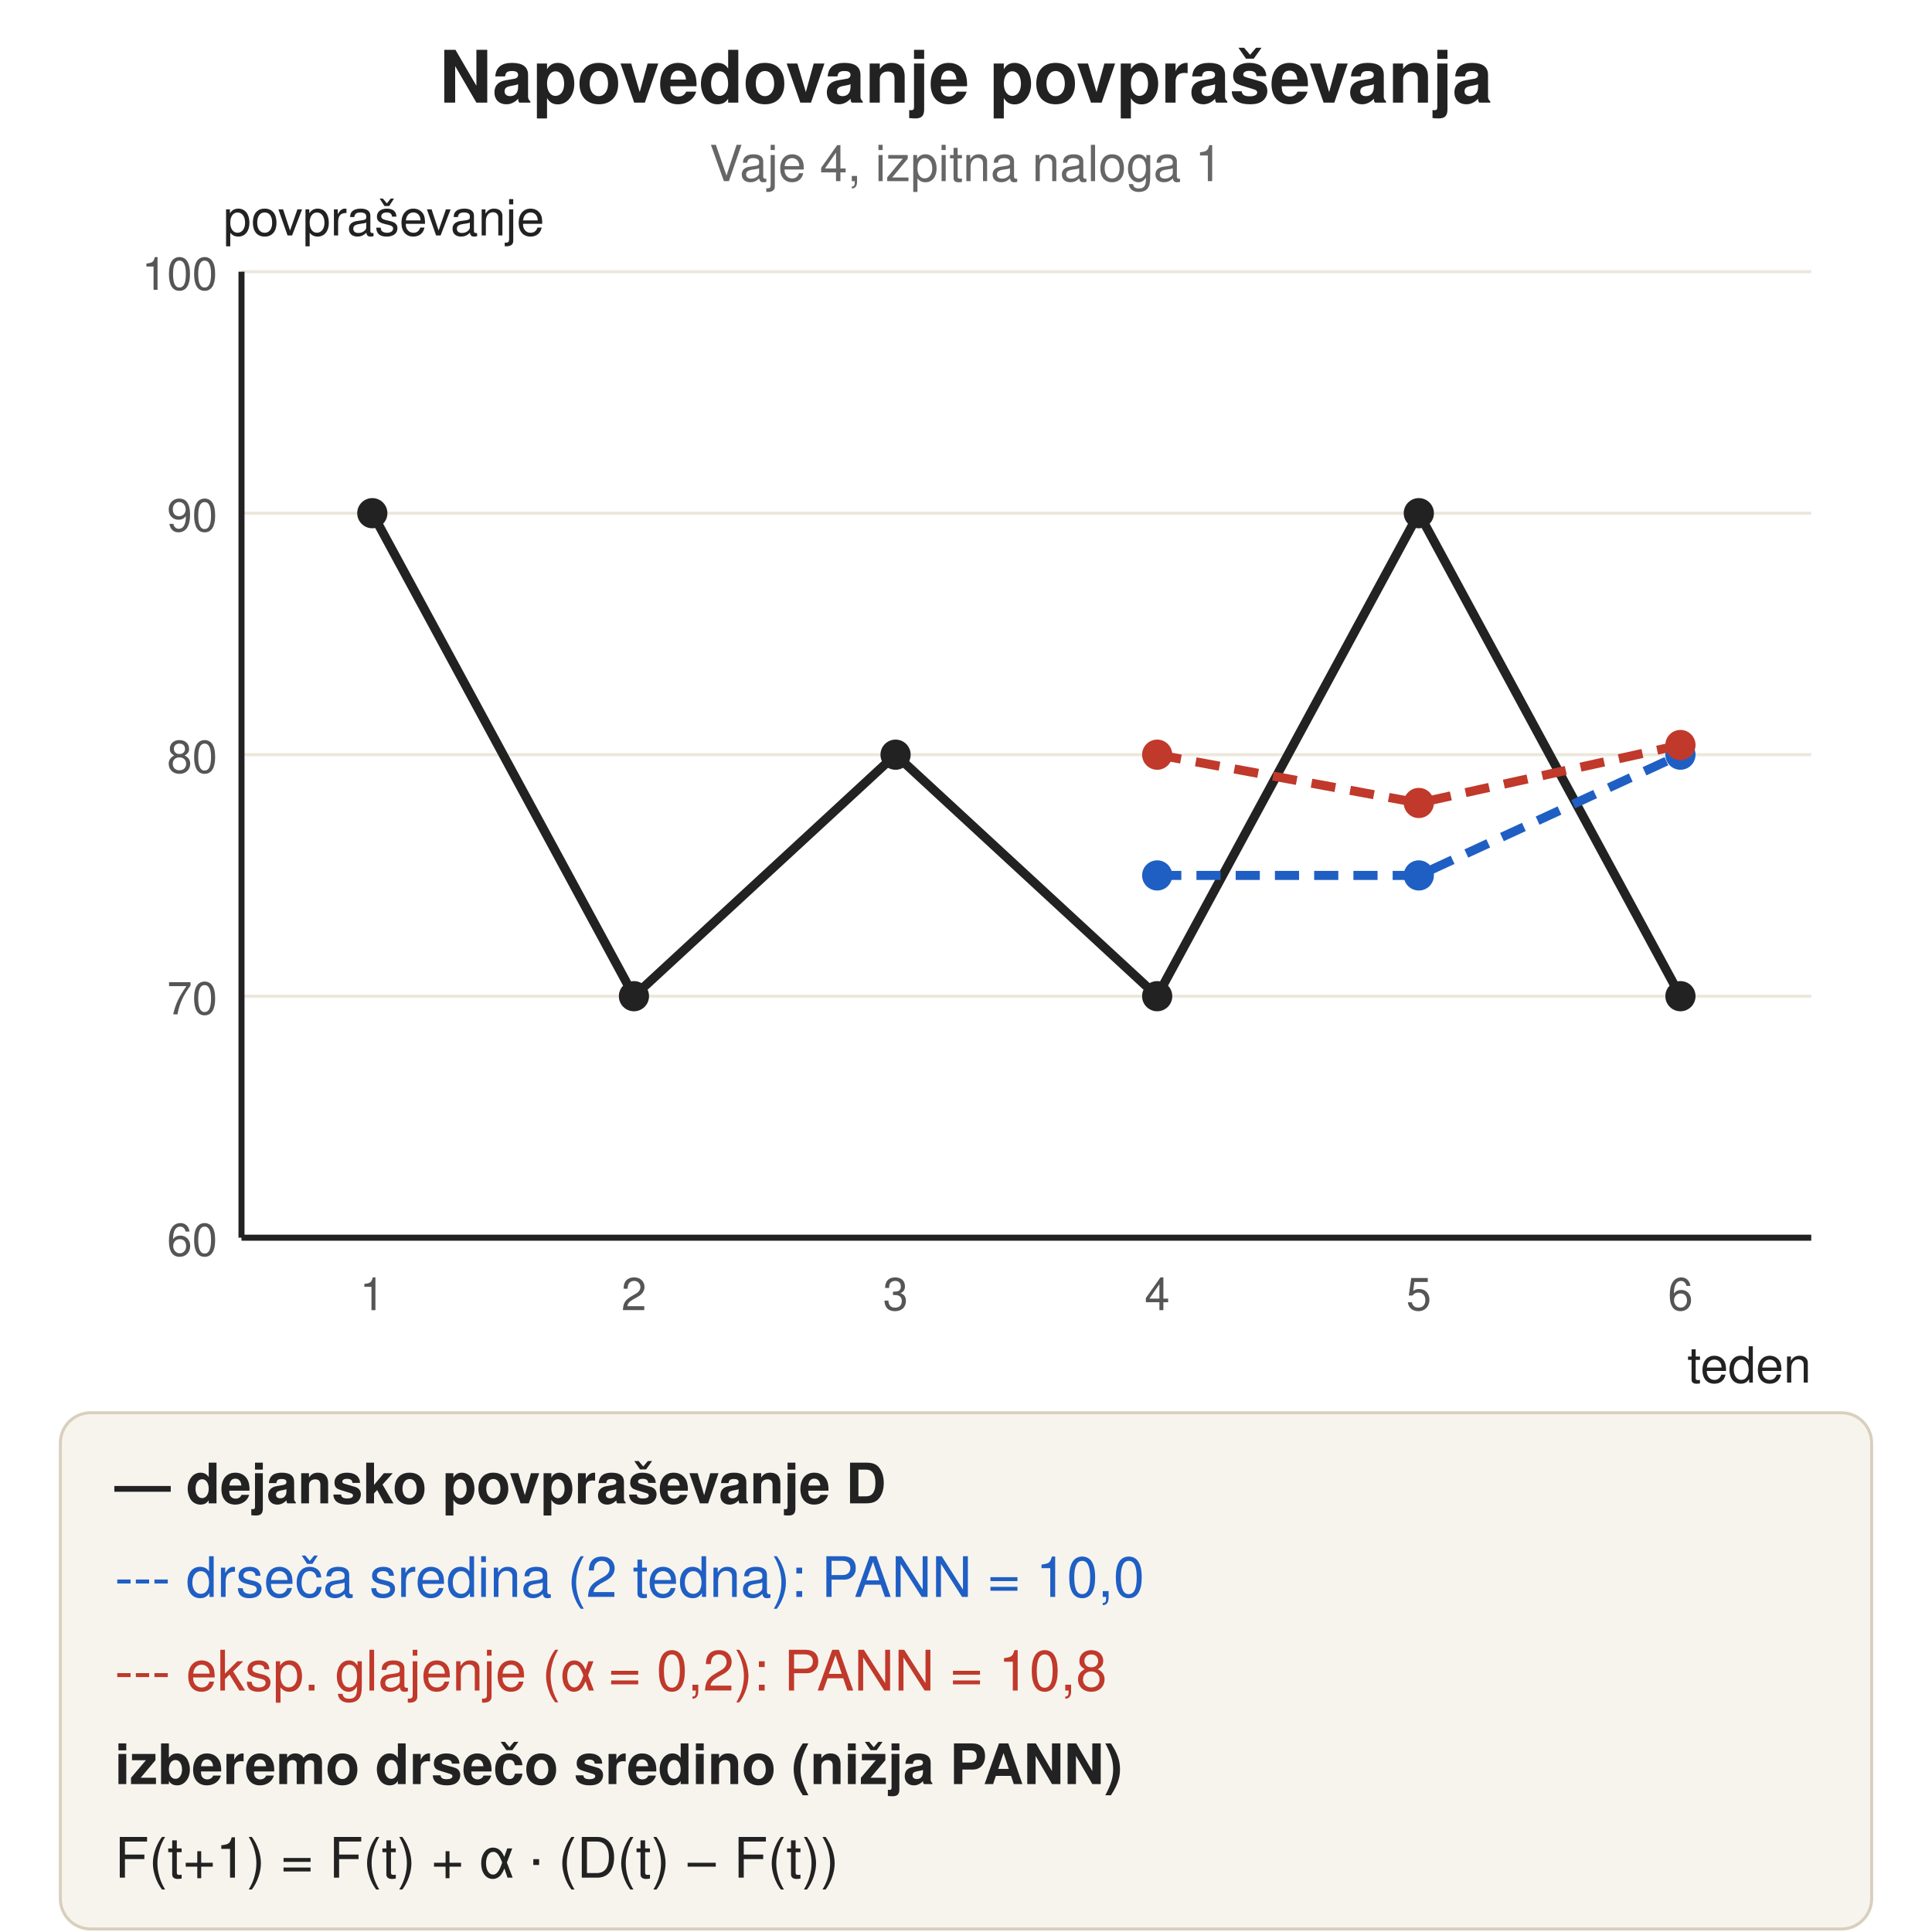
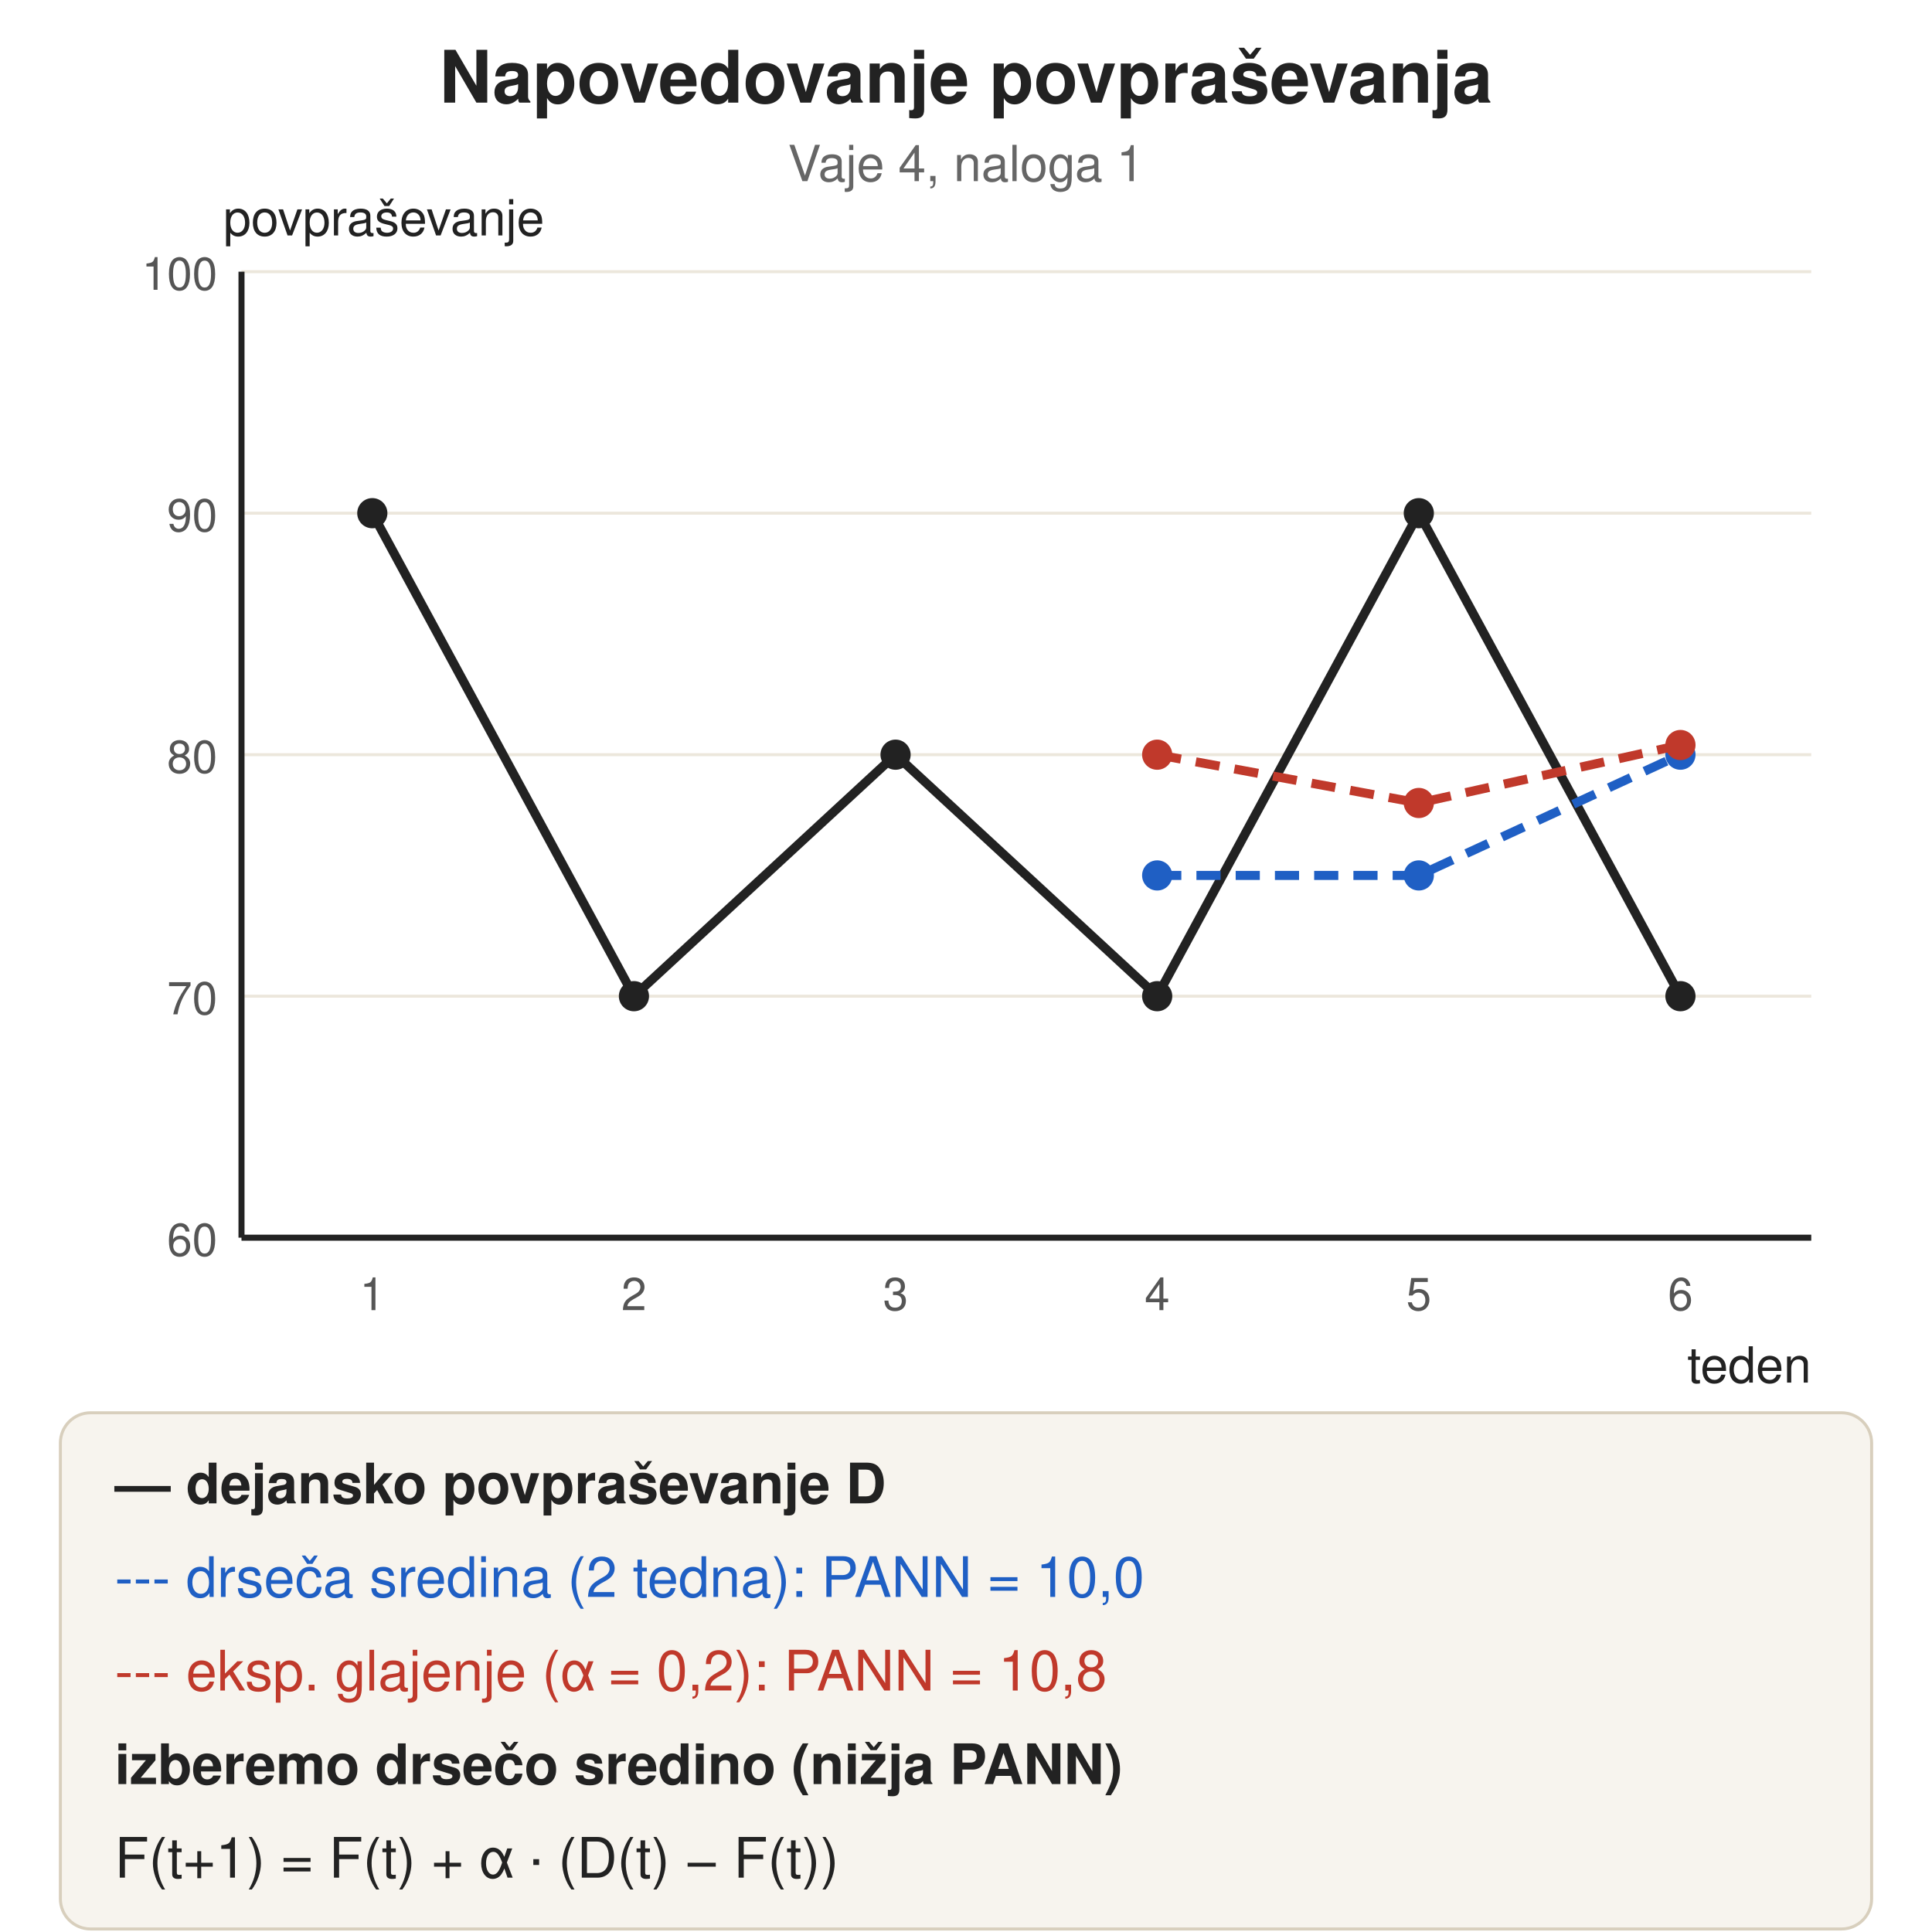
<svg xmlns="http://www.w3.org/2000/svg" viewBox="0 0 640 640" font-family="Helvetica, Arial, sans-serif">
  <rect width="640" height="640" fill="#fff" />
  <text x="320" y="34" text-anchor="middle" font-size="24" font-weight="bold" fill="#222">Napovedovanje povpraševanja</text>
-   <text x="320" y="60" text-anchor="middle" font-size="16.5" fill="#666">Vaje 4, izpitna naloga 1</text>
+   <text x="320" y="60" text-anchor="middle" font-size="16.5" fill="#666">Vaje 4, naloga 1</text>
  <line x1="80" y1="410" x2="600" y2="410" stroke="#ece7dc" />
  <text x="72" y="416" text-anchor="end" font-size="15" fill="#555">60</text>
  <line x1="80" y1="330" x2="600" y2="330" stroke="#ece7dc" />
  <text x="72" y="336" text-anchor="end" font-size="15" fill="#555">70</text>
  <line x1="80" y1="250" x2="600" y2="250" stroke="#ece7dc" />
  <text x="72" y="256" text-anchor="end" font-size="15" fill="#555">80</text>
  <line x1="80" y1="170" x2="600" y2="170" stroke="#ece7dc" />
  <text x="72" y="176" text-anchor="end" font-size="15" fill="#555">90</text>
  <line x1="80" y1="90" x2="600" y2="90" stroke="#ece7dc" />
  <text x="72" y="96" text-anchor="end" font-size="15" fill="#555">100</text>
  <text x="123.333" y="434" text-anchor="middle" font-size="15" fill="#555">1</text>
  <text x="210" y="434" text-anchor="middle" font-size="15" fill="#555">2</text>
  <text x="296.667" y="434" text-anchor="middle" font-size="15" fill="#555">3</text>
  <text x="383.333" y="434" text-anchor="middle" font-size="15" fill="#555">4</text>
  <text x="470" y="434" text-anchor="middle" font-size="15" fill="#555">5</text>
  <text x="556.667" y="434" text-anchor="middle" font-size="15" fill="#555">6</text>
  <line x1="80" y1="410" x2="600" y2="410" stroke="#222" stroke-width="2" />
  <line x1="80" y1="410" x2="80" y2="90" stroke="#222" stroke-width="2" />
  <text x="600" y="458" text-anchor="end" font-size="16.5" fill="#222">teden</text>
  <text x="74" y="78" font-size="16.5" fill="#222">povpraševanje</text>
  <polyline points="123.333,170 210,330 296.667,250 383.333,330 470,170 556.667,330" fill="none" stroke="#222" stroke-width="3" />
  <circle cx="123.333" cy="170" r="5" fill="#222" />
  <circle cx="210" cy="330" r="5" fill="#222" />
  <circle cx="296.667" cy="250" r="5" fill="#222" />
  <circle cx="383.333" cy="330" r="5" fill="#222" />
  <circle cx="470" cy="170" r="5" fill="#222" />
  <circle cx="556.667" cy="330" r="5" fill="#222" />
  <polyline points="383.333,290 470,290 556.667,250" fill="none" stroke="#1F5FC4" stroke-width="3" stroke-dasharray="8 5" />
  <circle cx="383.333" cy="290" r="5" fill="#1F5FC4" />
  <circle cx="470" cy="290" r="5" fill="#1F5FC4" />
  <circle cx="556.667" cy="250" r="5" fill="#1F5FC4" />
  <polyline points="383.333,250 470,266 556.667,246.8" fill="none" stroke="#C0392B" stroke-width="3" stroke-dasharray="8 5" />
  <circle cx="383.333" cy="250" r="5" fill="#C0392B" />
  <circle cx="470" cy="266" r="5" fill="#C0392B" />
  <circle cx="556.667" cy="246.8" r="5" fill="#C0392B" />
  <rect x="20" y="468" width="600" height="171" rx="10" fill="#f7f4ee" stroke="#d8cfbd" />
  <text x="38" y="498" font-size="18.5" fill="#222" font-weight="bold">— dejansko povpraševanje D</text>
  <text x="38" y="529" font-size="18.5" fill="#1F5FC4">--- drseča sredina (2 tedna): PANN = 10,0</text>
  <text x="38" y="560" font-size="18.5" fill="#C0392B">--- eksp. glajenje (α = 0,2): PANN = 10,8</text>
  <text x="38" y="591" font-size="18.5" fill="#222" font-weight="bold">izberemo drsečo sredino (nižja PANN)</text>
  <text x="38" y="622" font-size="18.5" fill="#222">F(t+1) = F(t) + α · (D(t) − F(t))</text>
</svg>
